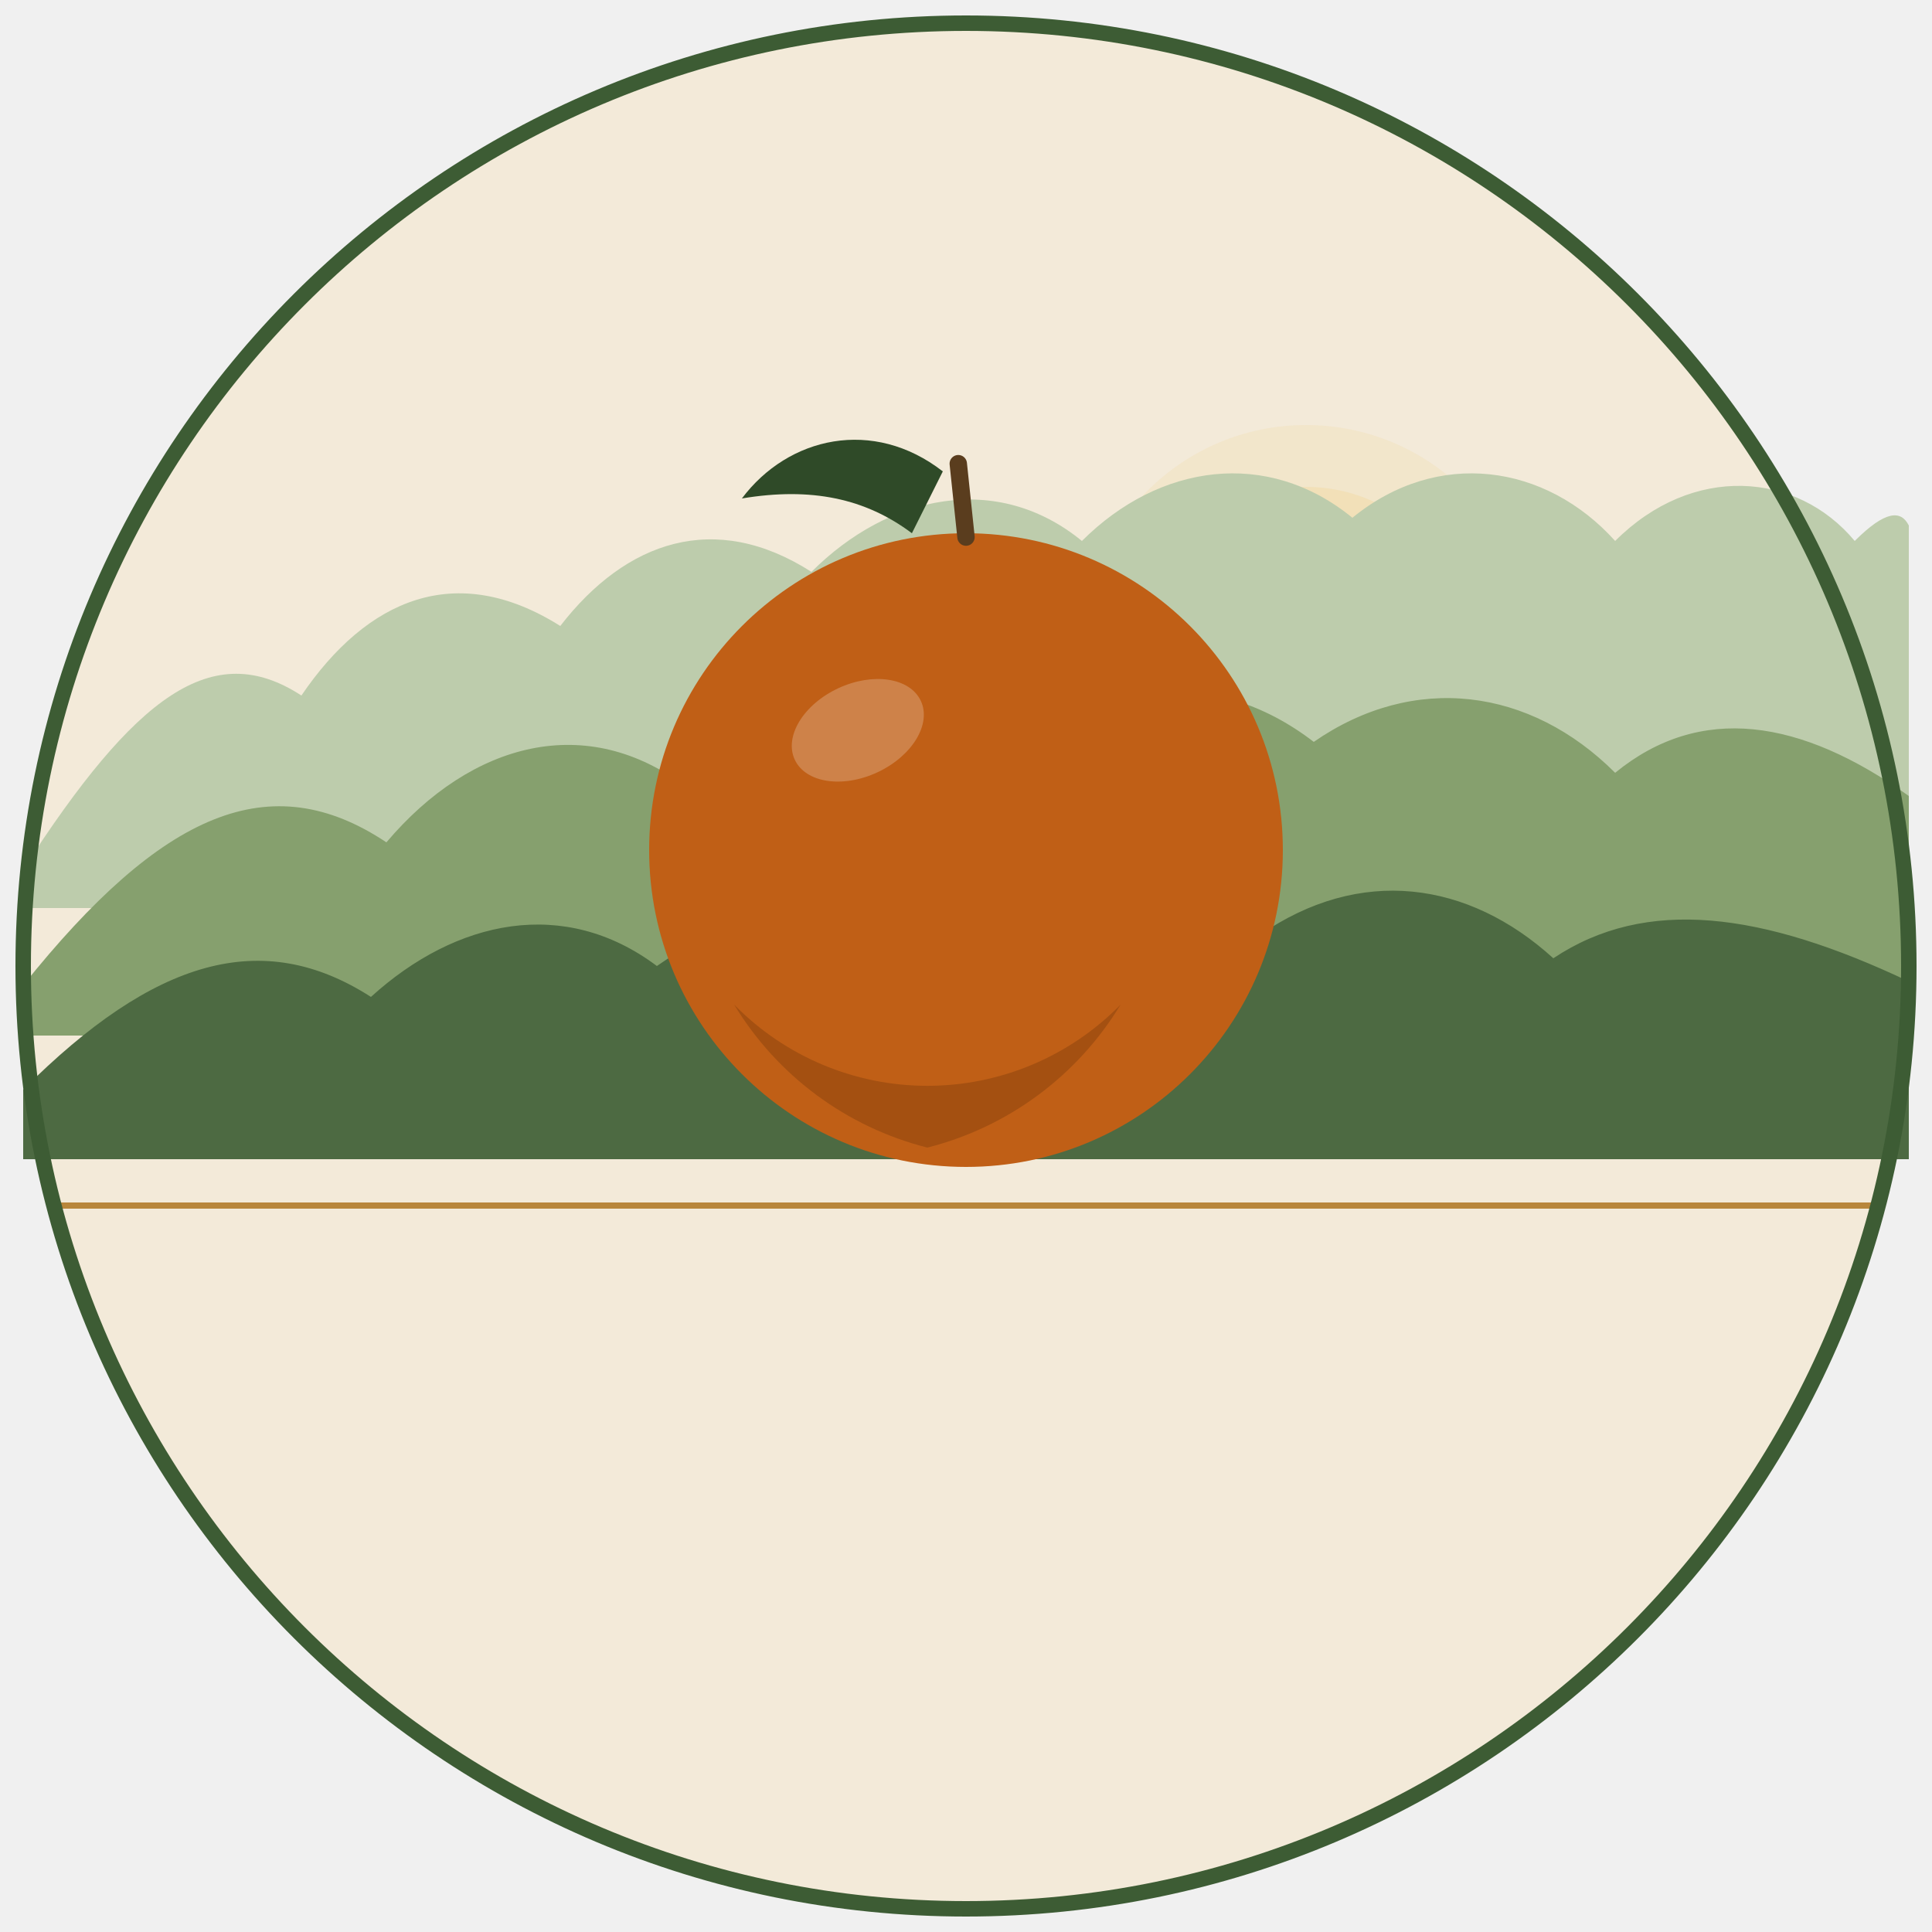
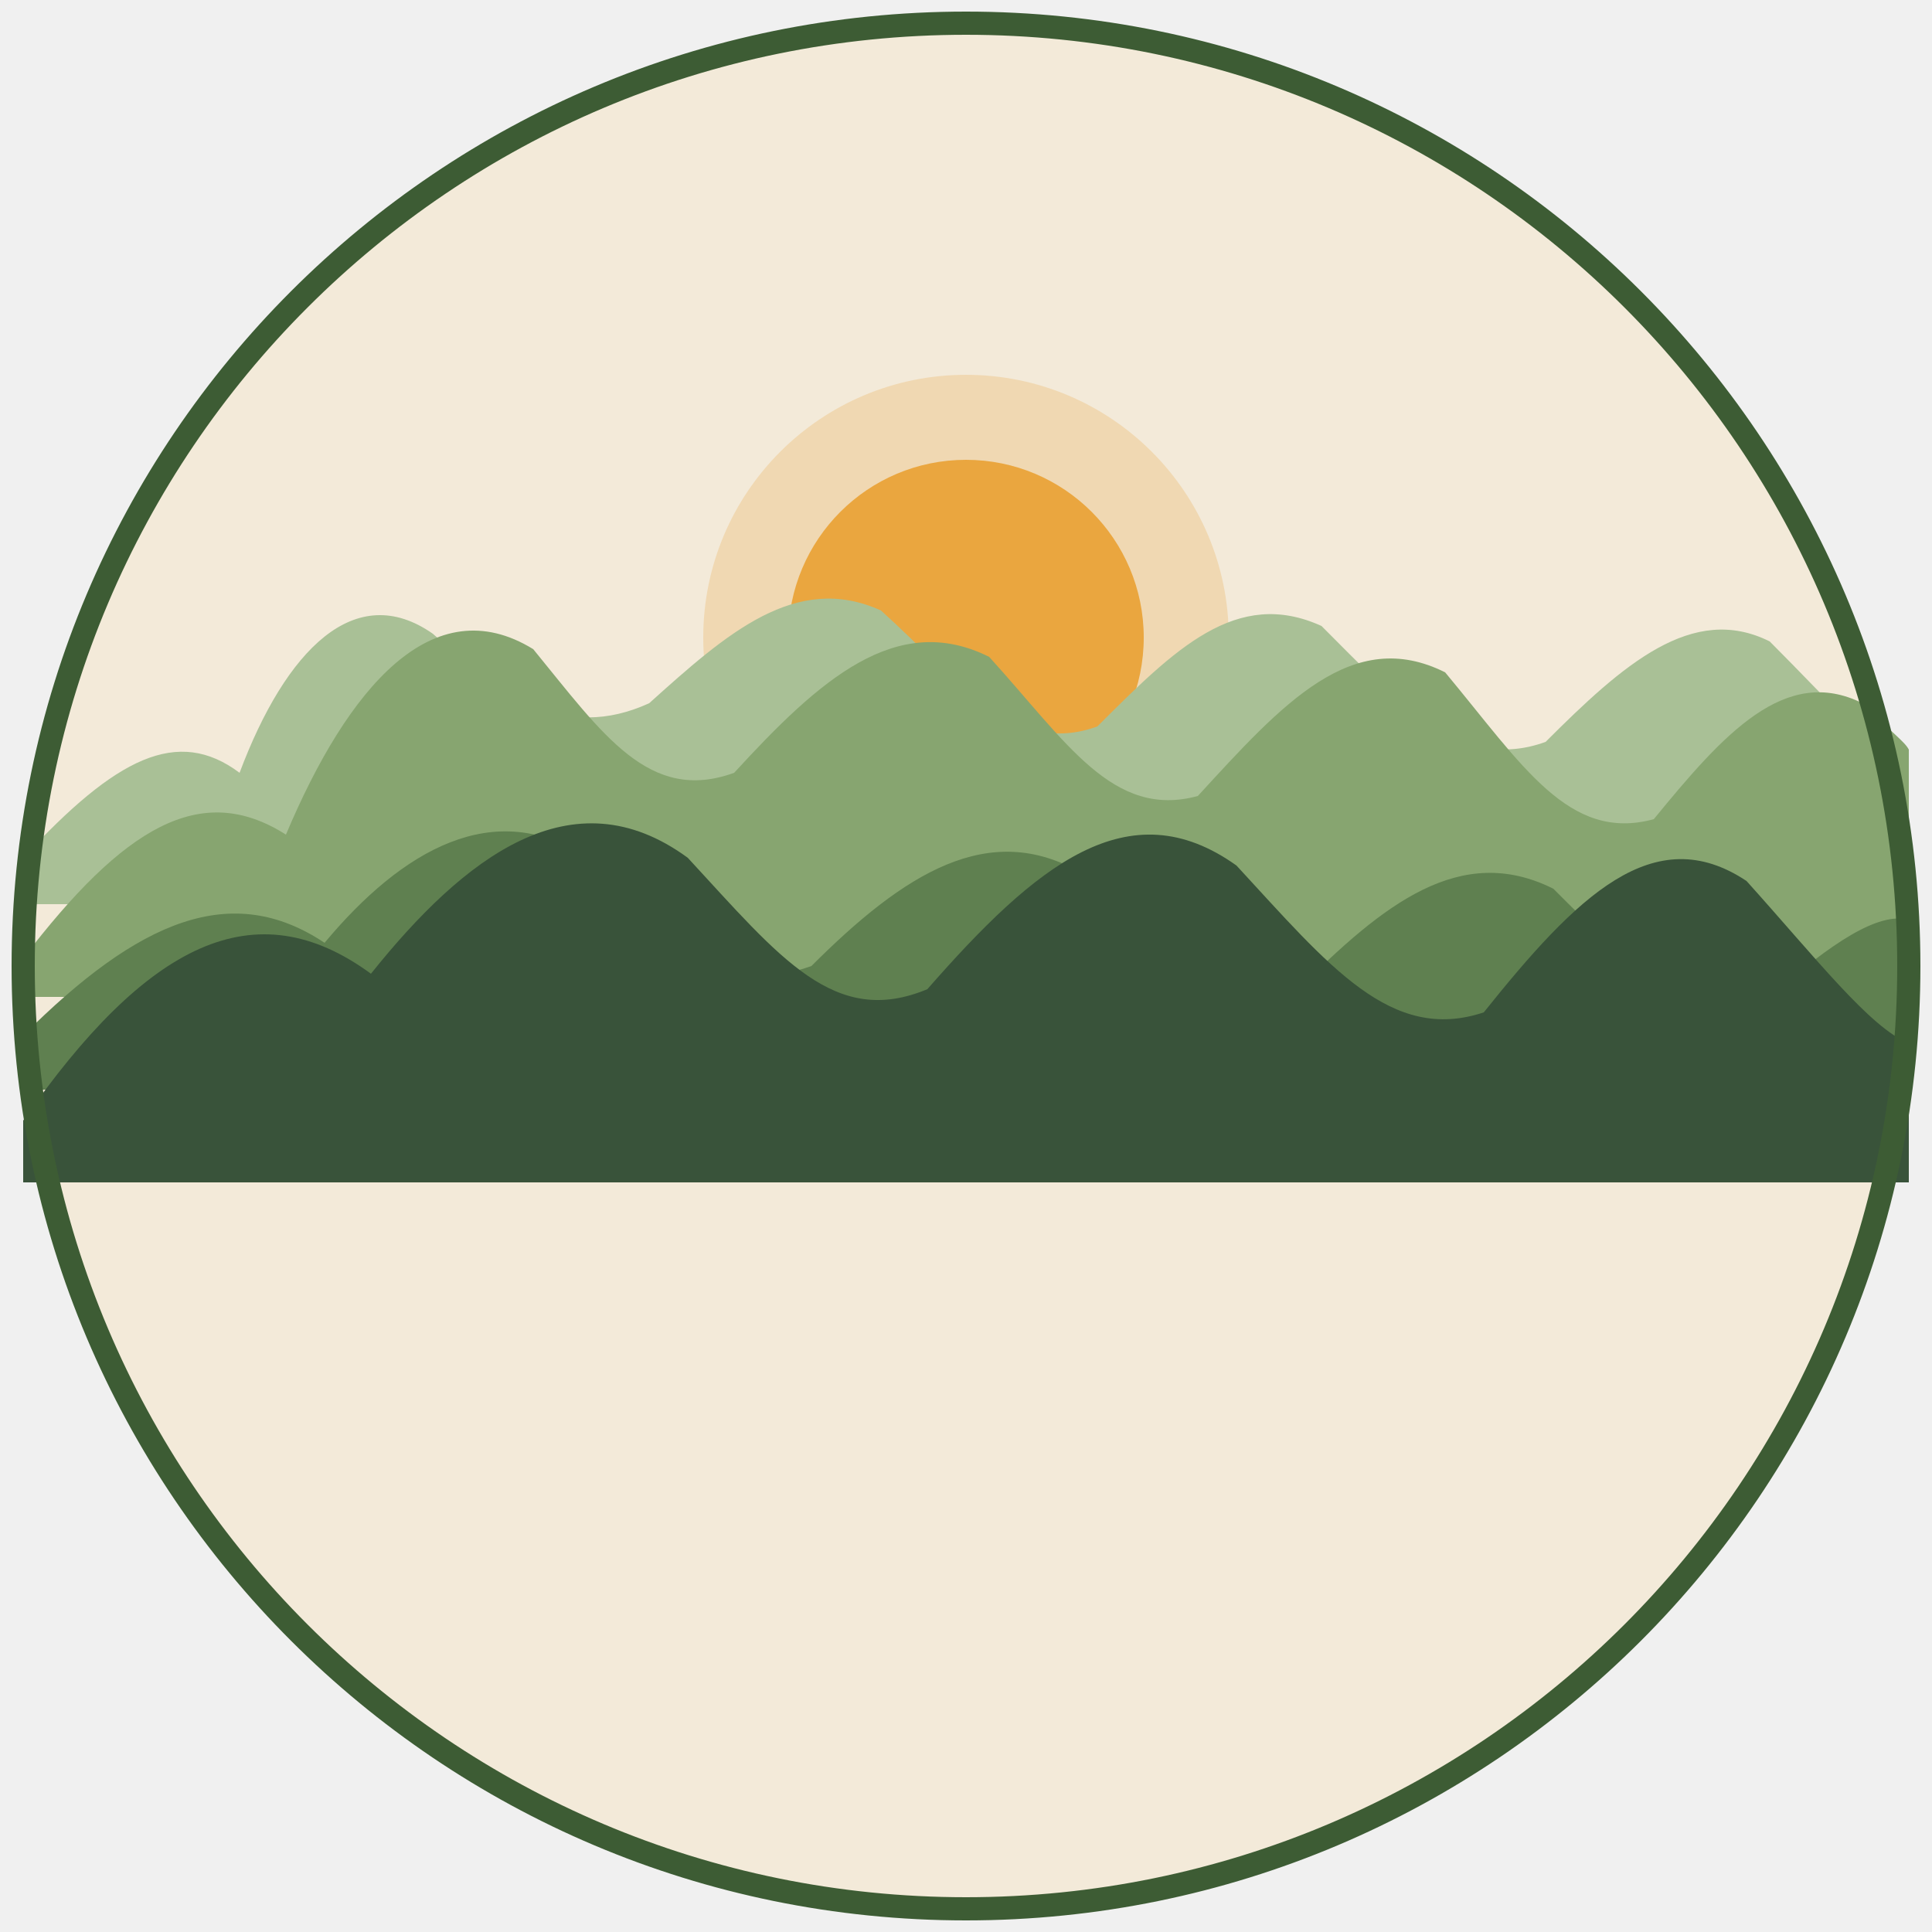
<svg xmlns="http://www.w3.org/2000/svg" viewBox="0 0 500 500">
  <defs>
-     <g id="sun">
-       <circle cx="0" cy="0" r="58" fill="#f0d18a" opacity="0.18" />
-       <circle cx="0" cy="0" r="42" fill="#f0d18a" opacity="0.28" />
-       <circle cx="0" cy="0" r="28" fill="#d9a238" />
-       <circle cx="0" cy="0" r="28" fill="#f6dfa0" opacity="0.35" />
-     </g>
-     <g id="orangeFruit">
-       <circle cx="0" cy="15" r="82" fill="#c05f16" />
-       <path d="M40,55 A82,82 0 0 1 -10,92 A82,82 0 0 1 -60,55 A70,70 0 0 0 40,55 Z" fill="#7a3a0a" opacity="0.4" />
-       <ellipse cx="-28" cy="-16" rx="18" ry="12" fill="#fff" opacity="0.22" transform="rotate(-25 -28 -16)" />
-       <path d="M0,-66 L-2,-85" stroke="#5a3d1e" stroke-width="4.5" stroke-linecap="round" />
-       <path d="M-6,-83 C-24,-97 -46,-92 -58,-76 C-40,-79 -26,-76 -14,-67 Z" fill="#2f4a28" />
-     </g>
-     <g id="landscape">
-       <circle cx="250" cy="250" r="244" fill="#f3ead9" />
-       <use href="#sun" x="338" y="168" />
-       <path d="M6,225 C35,180 55,165 78,180 C95,155 118,145 145,162 C162,140 185,132 210,148 C230,128 258,122 280,140 C300,120 328,116 350,134 C372,116 400,120 418,140 C438,120 465,122 480,140 C488,132 492,132 494,136 L494,235 L6,235 Z" fill="#bdccac" />
-       <path d="M6,255 C42,210 70,198 100,218 C122,192 152,184 178,204 C202,182 232,176 258,196 C284,176 314,172 340,192 C366,174 396,178 418,200 C440,182 466,186 494,206 L494,268 L6,268 Z" fill="#86a06e" />
-       <path d="M6,282 C40,248 68,240 96,258 C118,238 146,232 170,250 C196,232 224,228 248,246 C274,228 302,224 326,242 C352,224 380,228 402,248 C426,232 456,236 494,254 L494,300 L6,300 Z" fill="#4d6a42" />
-       <line x1="14" y1="312" x2="486" y2="312" stroke="#b8863b" stroke-width="1.6" />
-       <circle cx="250" cy="250" r="244" fill="none" stroke="#3d5c34" stroke-width="4" />
+     <g id="sunrise">
+       <circle cx="0" cy="0" r="68" fill="#e8a33c" opacity="0.25" />
+       <circle cx="0" cy="0" r="46" fill="#eaa63f" />
    </g>
  </defs>
-   <use href="#landscape" />
-   <use href="#orangeFruit" x="250" y="205" />
+   <circle cx="250" cy="250" r="244" fill="#f3ead9" />
+   <use href="#sunrise" x="250" y="165" />
+   <path d="M6,222 C30,196 46,188 62,200 C74,168 92,150 112,164 C130,180 146,192 168,182 C188,164 206,148 228,158 C248,176 262,196 284,188 C304,168 320,152 342,162 C362,182 378,200 400,192 C420,172 438,156 458,166 C474,182 486,196 494,198 L494,234 L6,234 Z" fill="#a9c096" />
+   <path d="M6,248 C32,214 52,202 74,216 C90,178 112,152 138,168 C156,190 168,208 190,200 C212,176 232,158 256,170 C276,192 288,212 310,206 C332,182 350,162 374,174 C394,198 406,218 428,212 C446,190 462,172 482,182 C490,190 493,192 494,194 L494,258 L6,258 Z" fill="#87a570" />
+   <path d="M6,268 C36,238 60,228 84,244 C104,220 128,206 152,222 C174,244 188,258 210,250 C234,226 256,212 280,226 C300,246 314,262 336,256 C358,234 378,218 402,230 C422,250 436,264 458,258 C474,244 486,236 494,238 L494,282 L6,282 Z" fill="#5f8050" />
+   <path d="M6,290 C38,244 66,230 96,252 C120,222 148,200 178,222 C202,248 216,266 240,256 C268,224 292,204 320,224 C344,250 360,270 384,262 C408,232 428,212 452,228 C470,248 484,266 494,270 L494,306 L6,306 Z" fill="#39533a" />
+   <circle cx="250" cy="250" r="244" fill="none" stroke="#3d5c34" stroke-width="6" />
</svg>
